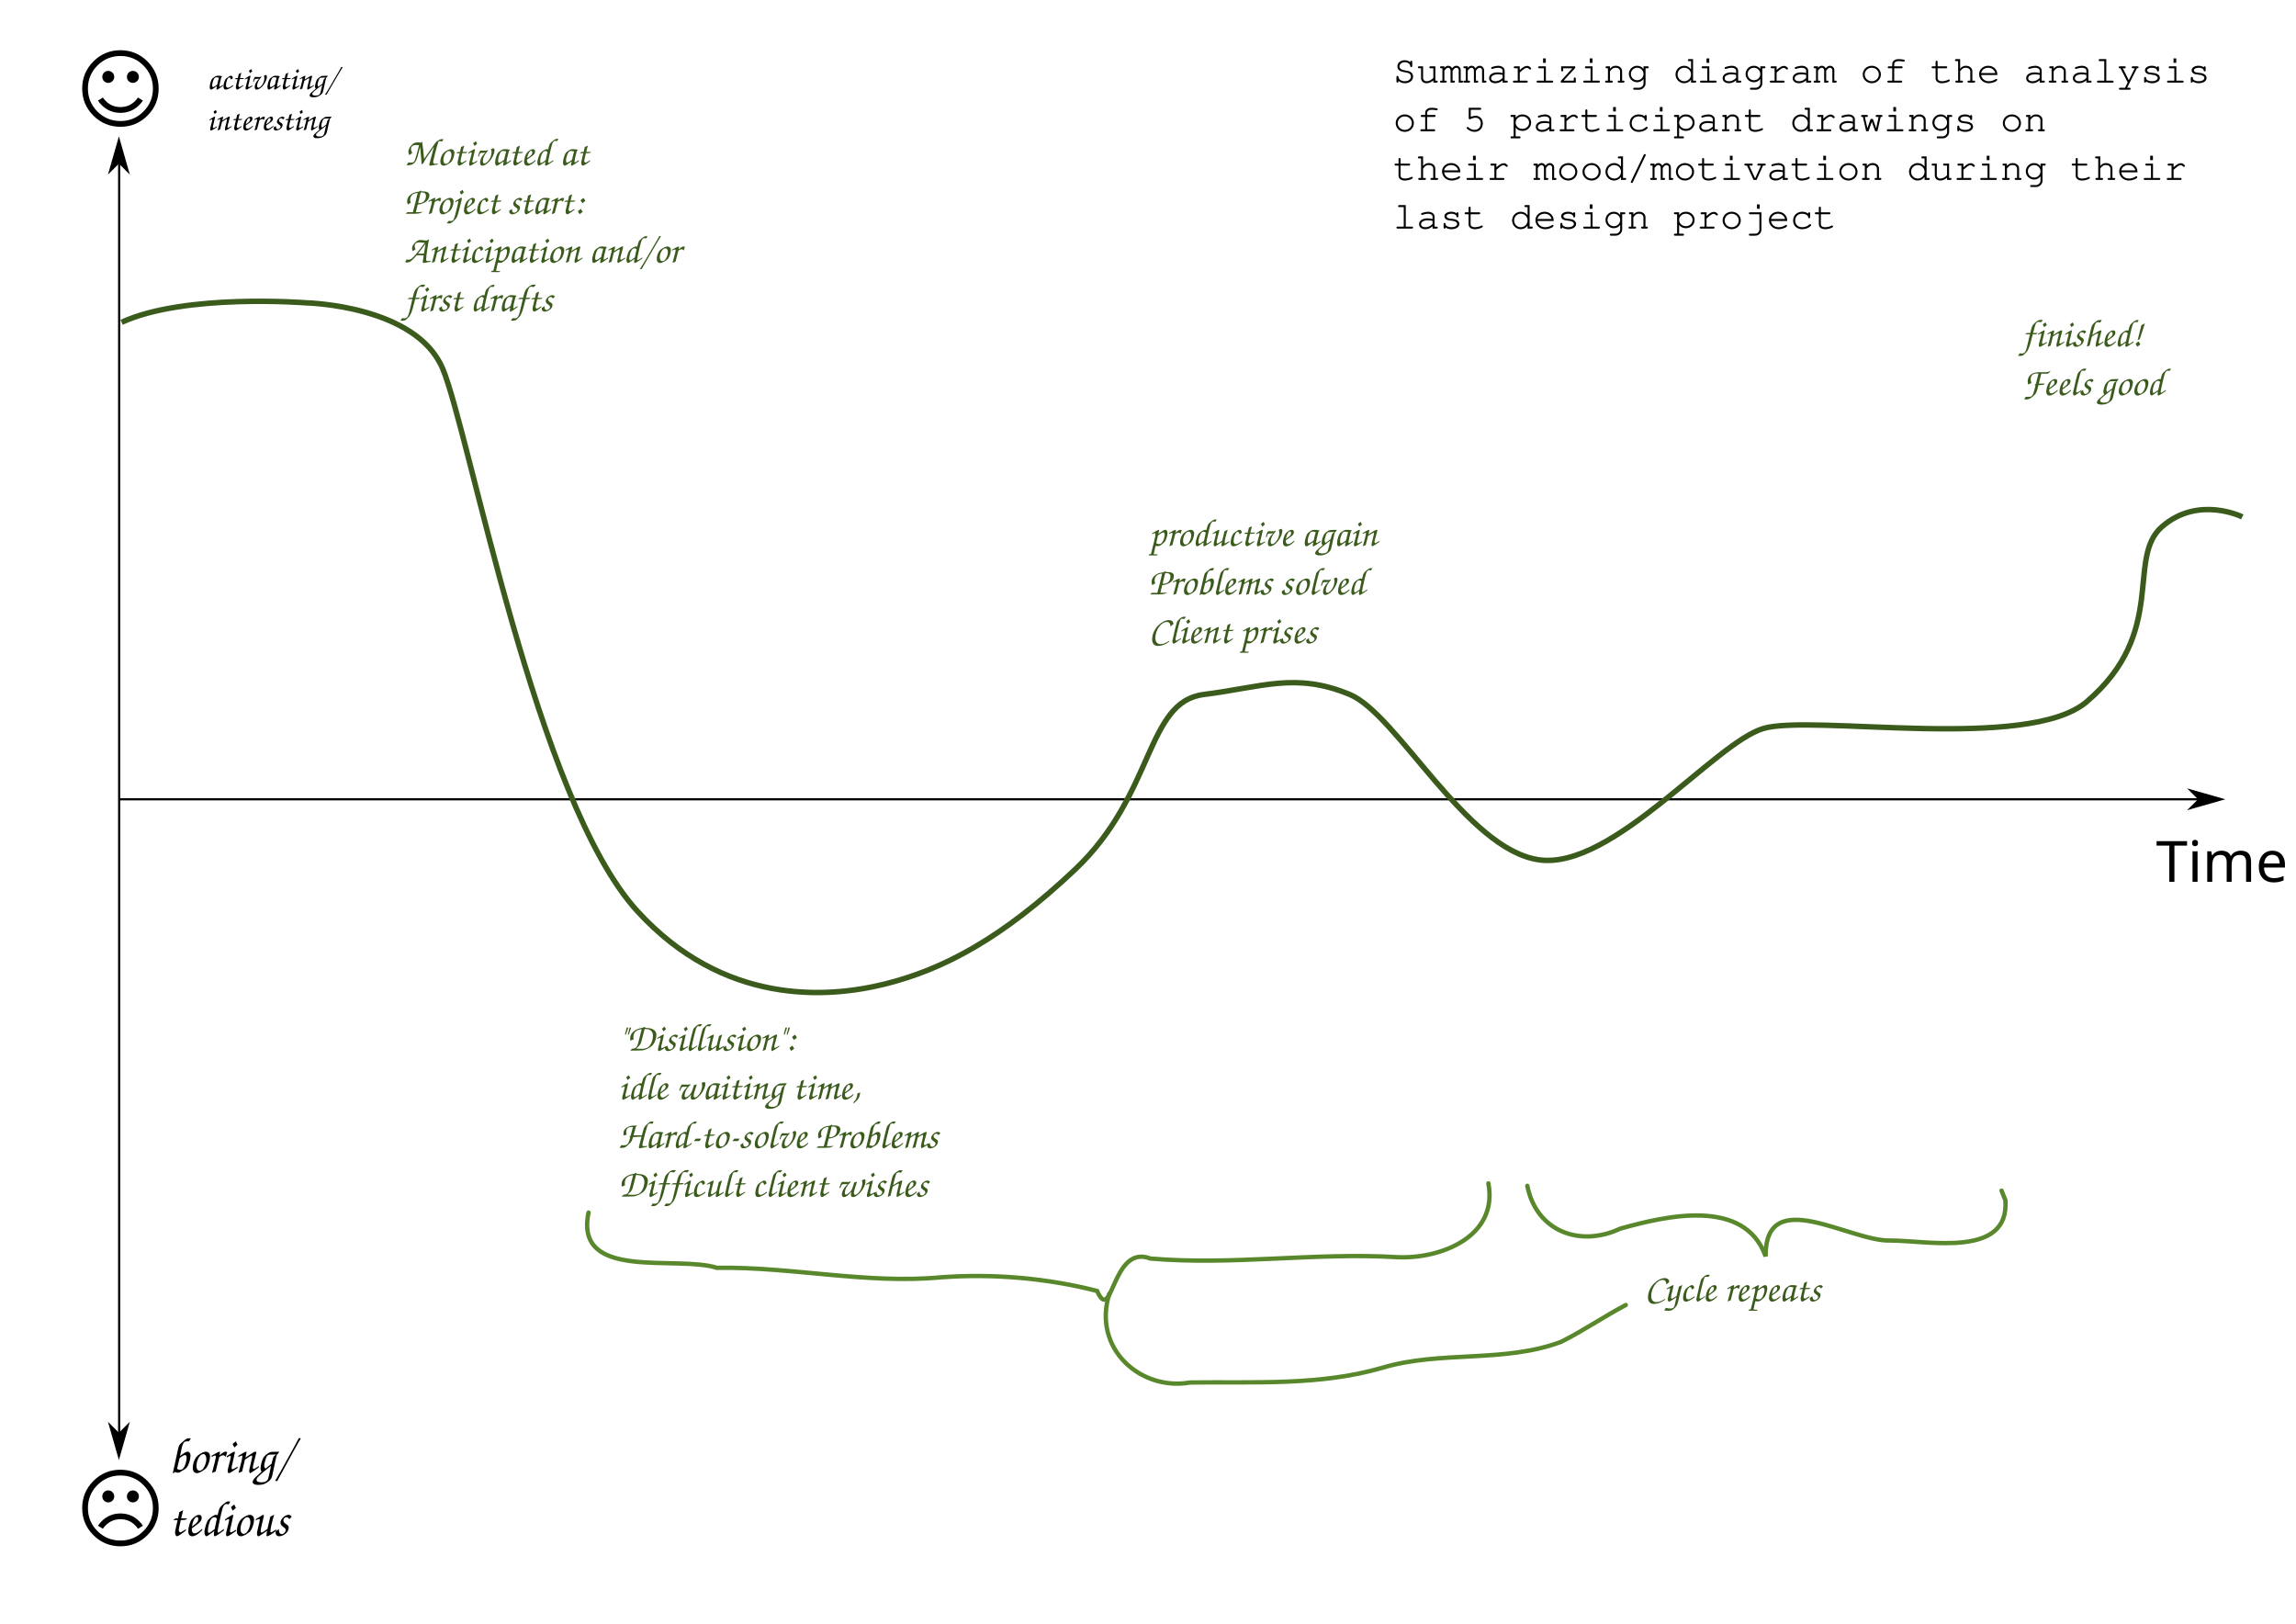
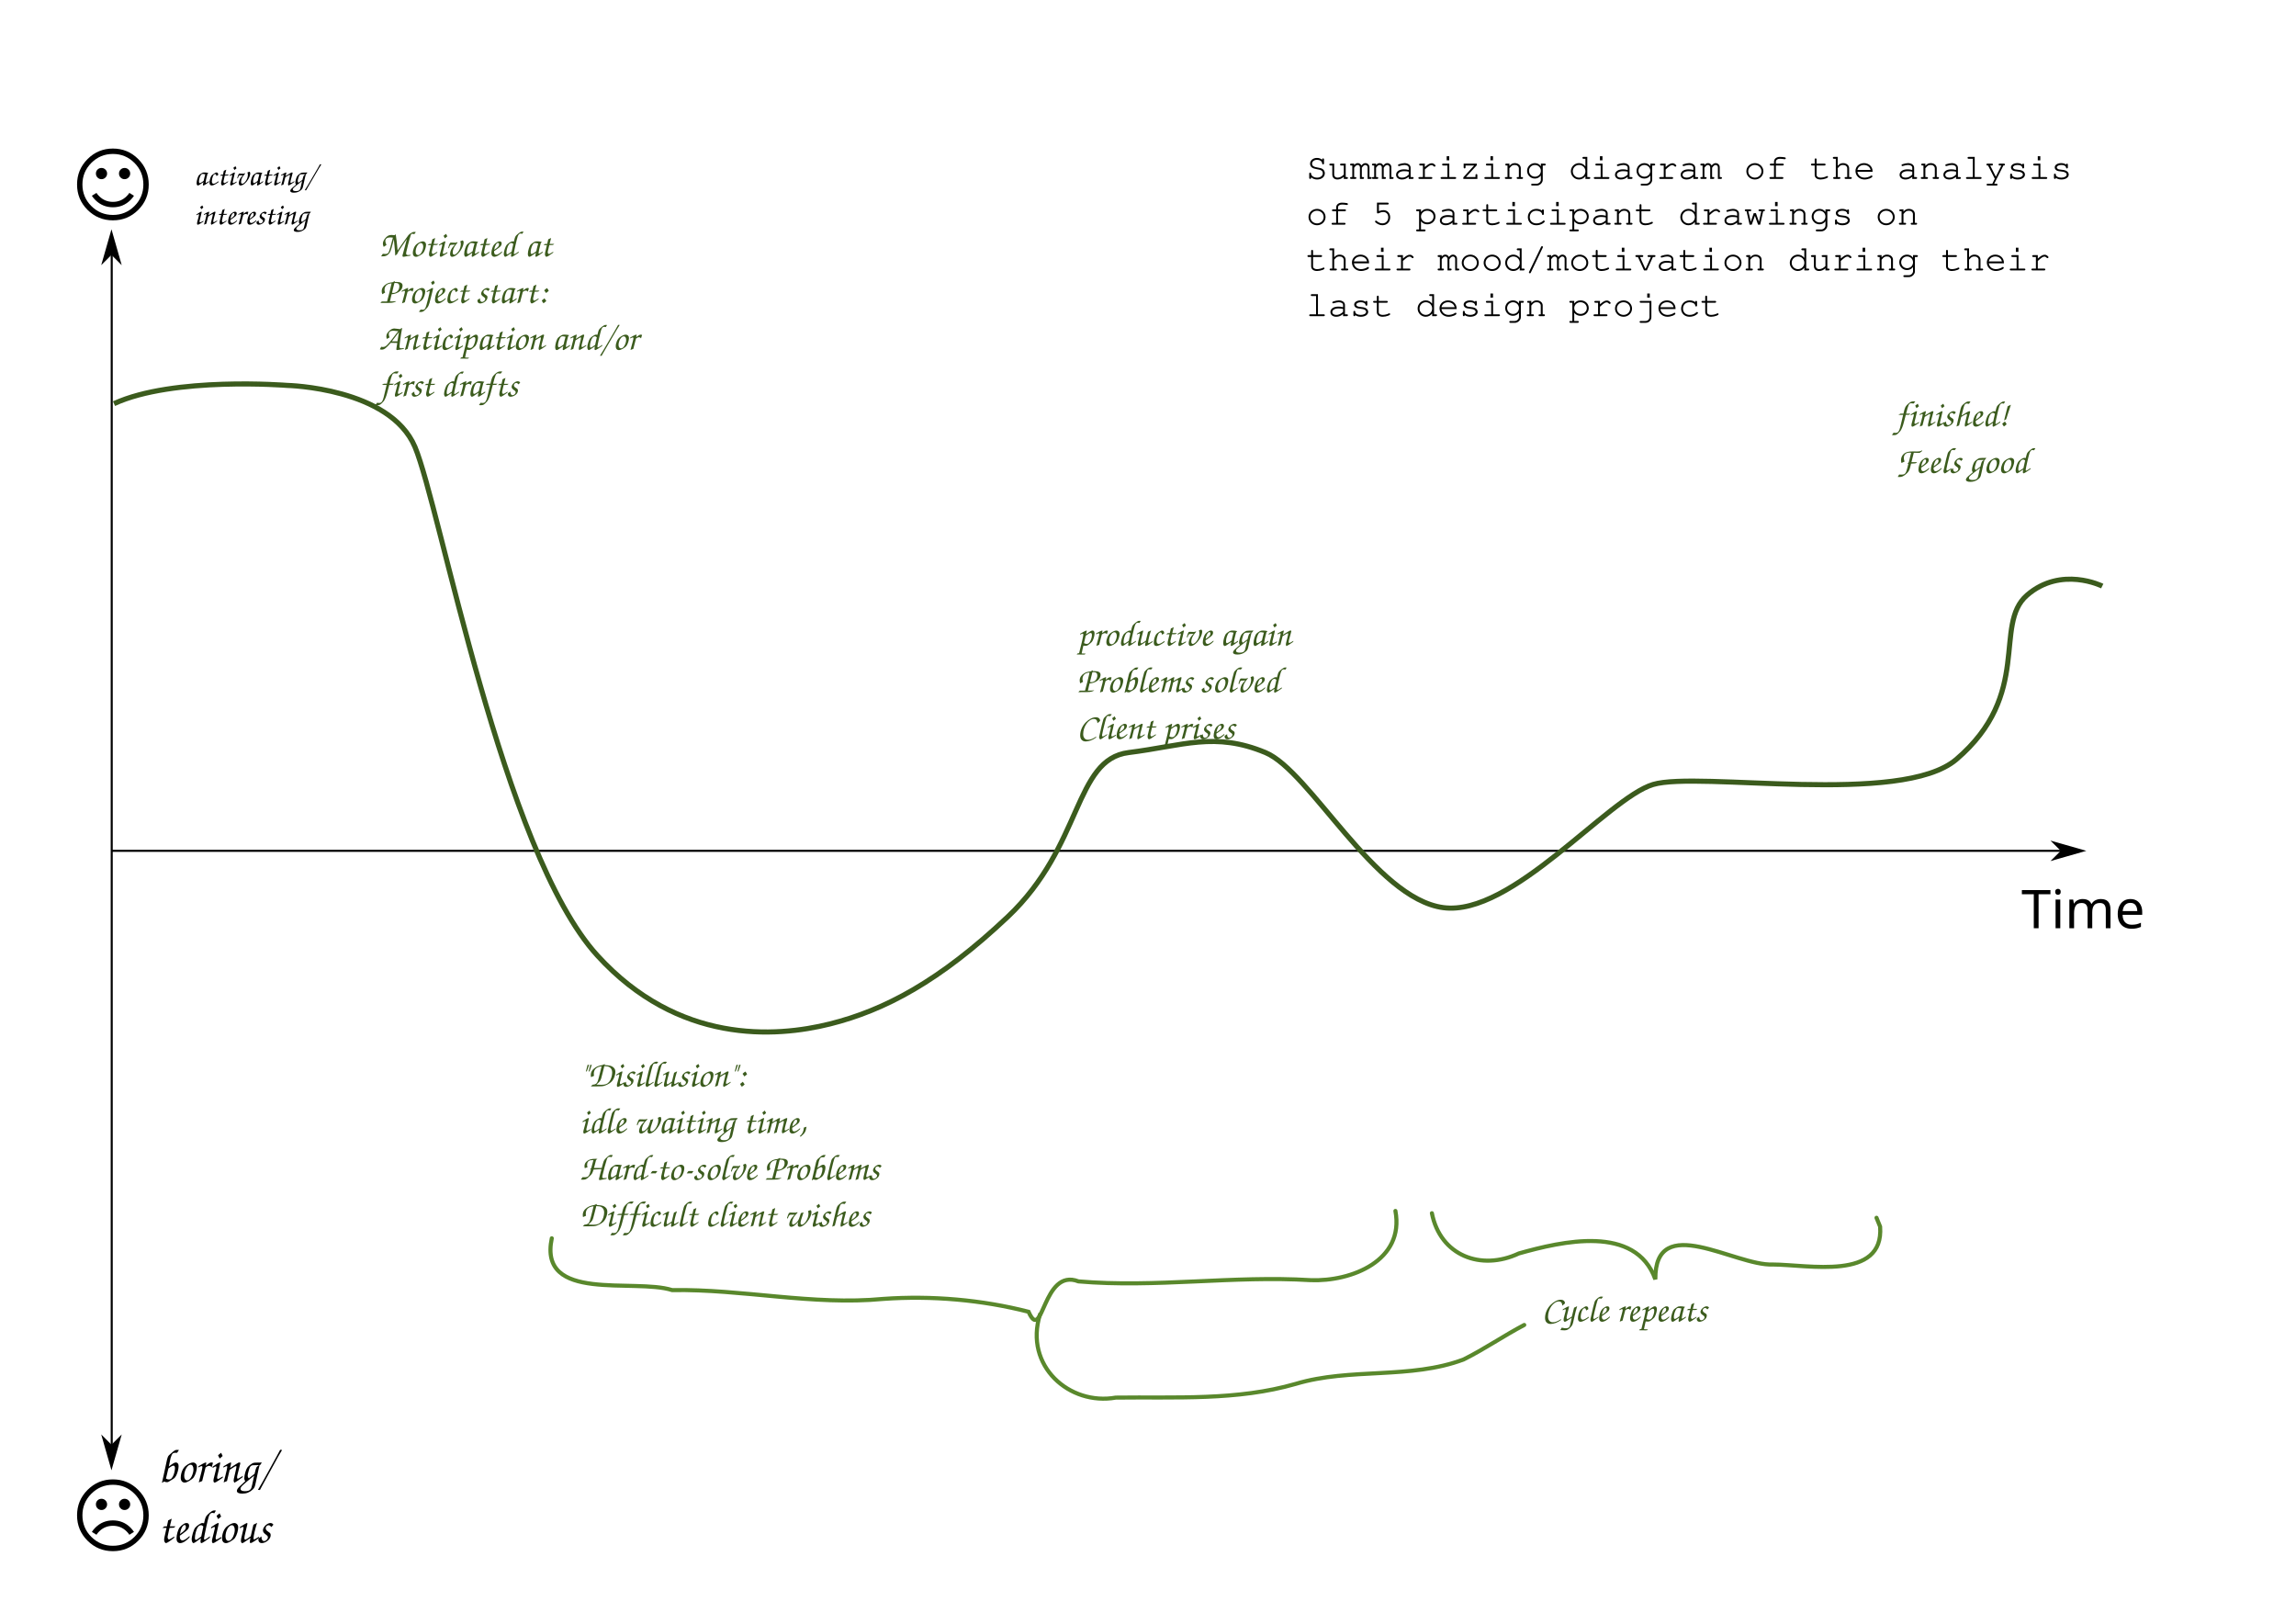
- <svg xmlns="http://www.w3.org/2000/svg" version="1.1" x="0px" y="0px" viewBox="0 0 1052.4 744.1" enable-background="new 0 0 1052.4 744.1" xml:space="preserve" id="svg2" width="100%" height="100%">
+ <svg xmlns="http://www.w3.org/2000/svg" version="1.1" x="0px" y="0px" viewBox="0 0 1122.52 793.701" enable-background="new 0 0 1052.4 744.1" xml:space="preserve" id="svg2" width="297mm" height="210mm">
  <defs id="defs131" />
-   <g id="layer3" style="display:inline">
+   <g id="layer3" style="display:inline" transform="translate(0,49.60079)">
    <g id="g4">
      <path d="" id="path6" style="fill:none" />
-       <path id="path3759" d="m 54.5,74.3 4,4 -4,-14 -4,14 4,-4 z" style="stroke:#000000" />
-       <path id="path3762" d="m 54.5,657.3 -4,-4 4,14 4,-14 -4,4 z" style="stroke:#000000" />
+       <path id="path3759" d="m 54.5,74.3 4,4 -4,-14 -4,14 z" style="stroke:#000000" />
+       <path id="path3762" d="m 54.5,657.3 -4,-4 4,14 4,-14 z" style="stroke:#000000" />
      <path id="path2985" d="M 54.5,667.3" style="stroke:#000000" />
      <text transform="translate(34.3452,55.1705)" font-size="40" id="text11" style="font-size:40px;font-family:MyriadPro-Regular">☺</text>
      <text transform="translate(34.3452,705.7086)" font-size="40" id="text13" style="font-size:40px;font-family:MyriadPro-Regular">☹</text>
      <path d="" id="path15" style="fill:none" />
-       <path id="path3762_1_" d="m 1008.2,366.3 -4,4 14,-4 -14,-4 4,4 z" style="stroke:#000000" />
+       <path id="path3762_1_" d="m 1008.2,366.3 -4,4 14,-4 -14,-4 z" style="stroke:#000000" />
      <path id="path4399" d="M 1018.2,366.3" style="stroke:#000000" />
      <text font-size="26.125" id="text19" style="font-size:26.125px;font-family:Calibri" x="988.234" y="404.131">Time</text>
      <line stroke-miterlimit="10" x1="1008.2" y1="366.3" x2="54.5" y2="366.3" id="line21" style="fill:none;stroke:#000000;stroke-miterlimit:10" />
    </g>
-     <text xml:space="preserve" style="color:#000000;font-style:normal;font-variant:normal;font-weight:normal;font-stretch:normal;font-size:15.001px;line-height:125%;font-family:'Droid Sans';-inkscape-font-specification:'Droid Sans';text-indent:0;text-align:start;text-decoration:none;text-decoration-line:none;letter-spacing:0px;word-spacing:0px;text-transform:none;direction:ltr;block-progression:tb;writing-mode:lr-tb;baseline-shift:baseline;text-anchor:start;display:inline;overflow:visible;visibility:visible;fill:#000000;fill-opacity:1;fill-rule:nonzero;stroke:none;stroke-width:1px;marker:none;enable-background:accumulate" x="94.818" y="40.879" id="text3913">
+     <text xml:space="preserve" style="color:#000000;font-style:normal;font-variant:normal;font-weight:normal;font-stretch:normal;font-size:15.001px;line-height:125%;font-family:'Droid Sans';-inkscape-font-specification:'Droid Sans';text-indent:0;text-align:start;text-decoration:none;text-decoration-line:none;letter-spacing:0px;word-spacing:0px;text-transform:none;writing-mode:lr-tb;direction:ltr;baseline-shift:baseline;text-anchor:start;display:inline;overflow:visible;visibility:visible;fill:#000000;fill-opacity:1;fill-rule:nonzero;stroke:none;stroke-width:1px;marker:none;enable-background:accumulate" x="94.818" y="40.879" id="text3913">
      <tspan id="tspan3915" x="94.818" y="40.879" style="font-style:normal;font-variant:normal;font-weight:normal;font-stretch:normal;font-family:'Comic Sans MS';-inkscape-font-specification:'Comic Sans MS'">activating/</tspan>
-       <tspan x="94.818" y="59.631" id="tspan3917" style="font-style:normal;font-variant:normal;font-weight:normal;font-stretch:normal;font-family:'Comic Sans MS';-inkscape-font-specification:'Comic Sans MS'">interesting</tspan>
+       <tspan x="94.818" y="60.053" id="tspan3917" style="font-style:normal;font-variant:normal;font-weight:normal;font-stretch:normal;font-family:'Comic Sans MS';-inkscape-font-specification:'Comic Sans MS'">interesting</tspan>
    </text>
-     <text id="text3919" y="655.152" x="79.626" style="color:#000000;font-style:normal;font-variant:normal;font-weight:normal;font-stretch:normal;font-size:22.479px;line-height:125%;font-family:'Droid Sans';-inkscape-font-specification:'Droid Sans';text-indent:0;text-align:start;text-decoration:none;text-decoration-line:none;letter-spacing:0px;word-spacing:0px;text-transform:none;direction:ltr;block-progression:tb;writing-mode:lr-tb;baseline-shift:baseline;text-anchor:start;display:inline;overflow:visible;visibility:visible;fill:#000000;fill-opacity:1;fill-rule:nonzero;stroke:none;stroke-width:1px;marker:none;enable-background:accumulate" xml:space="preserve" transform="scale(0.9708793,1.029994)">
+     <text id="text3919" y="655.152" x="79.626" style="color:#000000;font-style:normal;font-variant:normal;font-weight:normal;font-stretch:normal;font-size:22.479px;line-height:125%;font-family:'Droid Sans';-inkscape-font-specification:'Droid Sans';text-indent:0;text-align:start;text-decoration:none;text-decoration-line:none;letter-spacing:0px;word-spacing:0px;text-transform:none;writing-mode:lr-tb;direction:ltr;baseline-shift:baseline;text-anchor:start;display:inline;overflow:visible;visibility:visible;fill:#000000;fill-opacity:1;fill-rule:nonzero;stroke:none;stroke-width:1px;marker:none;enable-background:accumulate" xml:space="preserve" transform="scale(0.9708793,1.029994)">
      <tspan style="font-style:normal;font-variant:normal;font-weight:normal;font-stretch:normal;font-family:'Comic Sans MS';-inkscape-font-specification:'Comic Sans MS'" id="tspan3923" y="655.152" x="79.626">boring/</tspan>
-       <tspan style="font-style:normal;font-variant:normal;font-weight:normal;font-stretch:normal;font-family:'Comic Sans MS';-inkscape-font-specification:'Comic Sans MS'" y="683.25" x="79.626" id="tspan3927">tedious</tspan>
+       <tspan style="font-style:normal;font-variant:normal;font-weight:normal;font-stretch:normal;font-family:'Comic Sans MS';-inkscape-font-specification:'Comic Sans MS'" y="683.883" x="79.626" id="tspan3927">tedious</tspan>
    </text>
-     <path style="fill:none;stroke:#000000;stroke-width:1px;stroke-linecap:butt;stroke-linejoin:miter;stroke-opacity:1" d="m 54.622,73.861 0,585.306" id="path4001" transform="translate(-2.9471754e-5,0)" />
+     <path style="fill:none;stroke:#000000;stroke-width:1px;stroke-linecap:butt;stroke-linejoin:miter;stroke-opacity:1" d="M 54.622,73.861 V 659.167" id="path4001" transform="translate(-2.9471754e-5)" />
  </g>
-   <g id="Layer_2" />
-   <g id="layer1" style="display:inline">
-     <text id="text3953" y="75.696" x="185.295" style="color:#000000;font-style:normal;font-variant:normal;font-weight:normal;font-stretch:normal;font-size:17.838px;line-height:125%;font-family:'Droid Sans';-inkscape-font-specification:'Droid Sans';text-indent:0;text-align:start;text-decoration:none;text-decoration-line:none;letter-spacing:0px;word-spacing:0px;text-transform:none;direction:ltr;block-progression:tb;writing-mode:lr-tb;baseline-shift:baseline;text-anchor:start;display:inline;overflow:visible;visibility:visible;fill:#3b5b1d;fill-opacity:1;fill-rule:nonzero;stroke:none;stroke-width:1px;marker:none;enable-background:accumulate" xml:space="preserve">
+   <g id="Layer_2" transform="translate(0,49.60079)" />
+   <g id="layer1" style="display:inline" transform="translate(0,49.60079)">
+     <text id="text3953" y="75.696" x="185.295" style="color:#000000;font-style:normal;font-variant:normal;font-weight:normal;font-stretch:normal;font-size:17.838px;line-height:125%;font-family:'Droid Sans';-inkscape-font-specification:'Droid Sans';text-indent:0;text-align:start;text-decoration:none;text-decoration-line:none;letter-spacing:0px;word-spacing:0px;text-transform:none;writing-mode:lr-tb;direction:ltr;baseline-shift:baseline;text-anchor:start;display:inline;overflow:visible;visibility:visible;fill:#3b5b1d;fill-opacity:1;fill-rule:nonzero;stroke:none;stroke-width:1px;marker:none;enable-background:accumulate" xml:space="preserve">
      <tspan style="font-style:normal;font-variant:normal;font-weight:normal;font-stretch:normal;font-family:'Comic Sans MS';-inkscape-font-specification:'Comic Sans MS';fill:#3b5b1d" y="75.696" x="185.295" id="tspan3961">Motivated at</tspan>
-       <tspan style="font-style:normal;font-variant:normal;font-weight:normal;font-stretch:normal;font-family:'Comic Sans MS';-inkscape-font-specification:'Comic Sans MS';fill:#3b5b1d" y="97.994" x="185.295" id="tspan4212">Project start:</tspan>
-       <tspan style="font-style:normal;font-variant:normal;font-weight:normal;font-stretch:normal;font-family:'Comic Sans MS';-inkscape-font-specification:'Comic Sans MS';fill:#3b5b1d" y="120.292" x="185.295" id="tspan4214">Anticipation and/or</tspan>
-       <tspan style="font-style:normal;font-variant:normal;font-weight:normal;font-stretch:normal;font-family:'Comic Sans MS';-inkscape-font-specification:'Comic Sans MS';fill:#3b5b1d" y="142.59" x="185.295" id="tspan4216">first drafts</tspan>
+       <tspan style="font-style:normal;font-variant:normal;font-weight:normal;font-stretch:normal;font-family:'Comic Sans MS';-inkscape-font-specification:'Comic Sans MS';fill:#3b5b1d" y="98.497" x="185.295" id="tspan4212">Project start:</tspan>
+       <tspan style="font-style:normal;font-variant:normal;font-weight:normal;font-stretch:normal;font-family:'Comic Sans MS';-inkscape-font-specification:'Comic Sans MS';fill:#3b5b1d" y="121.297" x="185.295" id="tspan4214">Anticipation and/or</tspan>
+       <tspan style="font-style:normal;font-variant:normal;font-weight:normal;font-stretch:normal;font-family:'Comic Sans MS';-inkscape-font-specification:'Comic Sans MS';fill:#3b5b1d" y="144.097" x="185.295" id="tspan4216">first drafts</tspan>
    </text>
-     <path style="fill:none;fill-rule:evenodd;stroke:#3b5b1d;stroke-width:2.5;stroke-linecap:butt;stroke-linejoin:miter;stroke-opacity:1;stroke-miterlimit:4;stroke-dasharray:none" d="m 55.737,147.713 c 28.983,-13.377 84.72,-8.918 84.72,-8.918 0,0 50.163,1.115 62.426,30.098 12.262,28.983 42.827,197.794 89.179,248.587 39.548,43.337 86.95,40.131 113.704,33.442 26.754,-6.688 53.633,-20.927 86.95,-52.393 36.685,-34.647 32.328,-76.917 59.081,-80.261 26.754,-3.344 42.03,-10.315 66.885,0 21.817,9.055 53.508,71.343 86.95,75.802 33.442,4.459 80.261,-53.508 102.556,-60.196 22.295,-6.688 121.287,10.744 148.261,-12.262 37.492,-31.977 17.836,-65.77 34.557,-80.261 16.721,-14.492 36.786,-4.459 36.786,-4.459" id="path4208" />
-     <text id="text4245" y="481.462" x="283.392" style="color:#000000;font-style:normal;font-variant:normal;font-weight:normal;font-stretch:normal;font-size:17.838px;line-height:125%;font-family:'Droid Sans';-inkscape-font-specification:'Droid Sans';text-indent:0;text-align:start;text-decoration:none;text-decoration-line:none;letter-spacing:0px;word-spacing:0px;text-transform:none;direction:ltr;block-progression:tb;writing-mode:lr-tb;baseline-shift:baseline;text-anchor:start;display:inline;overflow:visible;visibility:visible;fill:#3b5b1d;fill-opacity:1;fill-rule:nonzero;stroke:none;stroke-width:1px;marker:none;enable-background:accumulate" xml:space="preserve">
+     <path style="fill:none;fill-rule:evenodd;stroke:#3b5b1d;stroke-width:2.5;stroke-linecap:butt;stroke-linejoin:miter;stroke-miterlimit:4;stroke-dasharray:none;stroke-opacity:1" d="m 55.737,147.713 c 28.983,-13.377 84.72,-8.918 84.72,-8.918 0,0 50.163,1.115 62.426,30.098 12.262,28.983 42.827,197.794 89.179,248.587 39.548,43.337 86.95,40.131 113.704,33.442 26.754,-6.688 53.633,-20.927 86.95,-52.393 36.685,-34.647 32.328,-76.917 59.081,-80.261 26.754,-3.344 42.03,-10.315 66.885,0 21.817,9.055 53.508,71.343 86.95,75.802 33.442,4.459 80.261,-53.508 102.556,-60.196 22.295,-6.688 121.287,10.744 148.261,-12.262 37.492,-31.977 17.836,-65.77 34.557,-80.261 16.721,-14.492 36.786,-4.459 36.786,-4.459" id="path4208" />
+     <text id="text4245" y="481.462" x="283.392" style="color:#000000;font-style:normal;font-variant:normal;font-weight:normal;font-stretch:normal;font-size:17.838px;line-height:125%;font-family:'Droid Sans';-inkscape-font-specification:'Droid Sans';text-indent:0;text-align:start;text-decoration:none;text-decoration-line:none;letter-spacing:0px;word-spacing:0px;text-transform:none;writing-mode:lr-tb;direction:ltr;baseline-shift:baseline;text-anchor:start;display:inline;overflow:visible;visibility:visible;fill:#3b5b1d;fill-opacity:1;fill-rule:nonzero;stroke:none;stroke-width:1px;marker:none;enable-background:accumulate" xml:space="preserve">
      <tspan style="font-style:normal;font-variant:normal;font-weight:normal;font-stretch:normal;font-family:'Comic Sans MS';-inkscape-font-specification:'Comic Sans MS';fill:#3b5b1d" y="481.462" x="283.392" id="tspan4247">"Disillusion":</tspan>
-       <tspan id="tspan4249" style="font-style:normal;font-variant:normal;font-weight:normal;font-stretch:normal;font-family:'Comic Sans MS';-inkscape-font-specification:'Comic Sans MS';fill:#3b5b1d" y="503.76" x="283.392">idle waiting time,</tspan>
-       <tspan id="tspan4251" style="font-style:normal;font-variant:normal;font-weight:normal;font-stretch:normal;font-family:'Comic Sans MS';-inkscape-font-specification:'Comic Sans MS';fill:#3b5b1d" y="526.058" x="283.392">Hard-to-solve Problems</tspan>
-       <tspan id="tspan4253" style="font-style:normal;font-variant:normal;font-weight:normal;font-stretch:normal;font-family:'Comic Sans MS';-inkscape-font-specification:'Comic Sans MS';fill:#3b5b1d" y="548.356" x="283.392">Difficult client wishes</tspan>
-       <tspan id="tspan4255" style="font-style:normal;font-variant:normal;font-weight:normal;font-stretch:normal;font-family:'Comic Sans MS';-inkscape-font-specification:'Comic Sans MS';fill:#3b5b1d" y="570.654" x="283.392" />
+       <tspan id="tspan4249" style="font-style:normal;font-variant:normal;font-weight:normal;font-stretch:normal;font-family:'Comic Sans MS';-inkscape-font-specification:'Comic Sans MS';fill:#3b5b1d" y="504.263" x="283.392">idle waiting time,</tspan>
+       <tspan id="tspan4251" style="font-style:normal;font-variant:normal;font-weight:normal;font-stretch:normal;font-family:'Comic Sans MS';-inkscape-font-specification:'Comic Sans MS';fill:#3b5b1d" y="527.063" x="283.392">Hard-to-solve Problems</tspan>
+       <tspan id="tspan4253" style="font-style:normal;font-variant:normal;font-weight:normal;font-stretch:normal;font-family:'Comic Sans MS';-inkscape-font-specification:'Comic Sans MS';fill:#3b5b1d" y="549.863" x="283.392">Difficult client wishes</tspan>
+       <tspan id="tspan4255" style="font-style:normal;font-variant:normal;font-weight:normal;font-stretch:normal;font-family:'Comic Sans MS';-inkscape-font-specification:'Comic Sans MS';fill:#3b5b1d" y="572.663" x="283.392" />
    </text>
-     <text xml:space="preserve" style="color:#000000;font-style:normal;font-variant:normal;font-weight:normal;font-stretch:normal;font-size:17.838px;line-height:125%;font-family:'Droid Sans';-inkscape-font-specification:'Droid Sans';text-indent:0;text-align:start;text-decoration:none;text-decoration-line:none;letter-spacing:0px;word-spacing:0px;text-transform:none;direction:ltr;block-progression:tb;writing-mode:lr-tb;baseline-shift:baseline;text-anchor:start;display:inline;overflow:visible;visibility:visible;fill:#3b5b1d;fill-opacity:1;fill-rule:nonzero;stroke:none;stroke-width:1px;marker:none;enable-background:accumulate" x="526.541" y="227.842" id="text4257">
-       <tspan id="tspan4259" x="526.541" y="227.842" style="font-style:normal;font-variant:normal;font-weight:normal;font-stretch:normal;font-family:'Comic Sans MS';-inkscape-font-specification:'Comic Sans MS';fill:#3b5b1d" />
-       <tspan x="526.541" y="250.14" style="font-style:normal;font-variant:normal;font-weight:normal;font-stretch:normal;font-family:'Comic Sans MS';-inkscape-font-specification:'Comic Sans MS';fill:#3b5b1d" id="tspan4261">productive again</tspan>
-       <tspan x="526.541" y="272.438" style="font-style:normal;font-variant:normal;font-weight:normal;font-stretch:normal;font-family:'Comic Sans MS';-inkscape-font-specification:'Comic Sans MS';fill:#3b5b1d" id="tspan4263">Problems solved</tspan>
-       <tspan x="526.541" y="294.736" style="font-style:normal;font-variant:normal;font-weight:normal;font-stretch:normal;font-family:'Comic Sans MS';-inkscape-font-specification:'Comic Sans MS';fill:#3b5b1d" id="tspan4265">Client prises</tspan>
-       <tspan x="526.541" y="317.034" style="font-style:normal;font-variant:normal;font-weight:normal;font-stretch:normal;font-family:'Comic Sans MS';-inkscape-font-specification:'Comic Sans MS';fill:#3b5b1d" id="tspan4267" />
+     <text xml:space="preserve" style="color:#000000;font-style:normal;font-variant:normal;font-weight:normal;font-stretch:normal;font-size:17.838px;line-height:125%;font-family:'Droid Sans';-inkscape-font-specification:'Droid Sans';text-indent:0;text-align:start;text-decoration:none;text-decoration-line:none;letter-spacing:0px;word-spacing:0px;text-transform:none;writing-mode:lr-tb;direction:ltr;baseline-shift:baseline;text-anchor:start;display:inline;overflow:visible;visibility:visible;fill:#3b5b1d;fill-opacity:1;fill-rule:nonzero;stroke:none;stroke-width:1px;marker:none;enable-background:accumulate" x="526.541" y="227.842" id="text4257">
+       <tspan id="tspan4259" x="526.541" y="243.648" style="font-style:normal;font-variant:normal;font-weight:normal;font-stretch:normal;font-family:'Comic Sans MS';-inkscape-font-specification:'Comic Sans MS';fill:#3b5b1d" />
+       <tspan x="526.541" y="265.946" style="font-style:normal;font-variant:normal;font-weight:normal;font-stretch:normal;font-family:'Comic Sans MS';-inkscape-font-specification:'Comic Sans MS';fill:#3b5b1d" id="tspan4261">productive again</tspan>
+       <tspan x="526.541" y="288.746" style="font-style:normal;font-variant:normal;font-weight:normal;font-stretch:normal;font-family:'Comic Sans MS';-inkscape-font-specification:'Comic Sans MS';fill:#3b5b1d" id="tspan4263">Problems solved</tspan>
+       <tspan x="526.541" y="311.546" style="font-style:normal;font-variant:normal;font-weight:normal;font-stretch:normal;font-family:'Comic Sans MS';-inkscape-font-specification:'Comic Sans MS';fill:#3b5b1d" id="tspan4265">Client prises</tspan>
+       <tspan x="526.541" y="334.346" style="font-style:normal;font-variant:normal;font-weight:normal;font-stretch:normal;font-family:'Comic Sans MS';-inkscape-font-specification:'Comic Sans MS';fill:#3b5b1d" id="tspan4267" />
    </text>
-     <path style="fill:none;fill-rule:evenodd;stroke:#59882c;stroke-width:2;stroke-linecap:round;stroke-linejoin:miter;stroke-opacity:1;stroke-miterlimit:4;stroke-dasharray:none" d="m 269.768,555.709 c -6.677,31.656 40.256,19.402 58.838,25.316 34.538,-0.558 68.613,7.601 103.212,4.308 23.812,-1.69 48.17,0.442 71.045,6.287 7.12,16.033 6.764,-21.734 24.407,-14.85 37.761,3.234 75.626,-2.921 113.466,-0.604 19.888,0.792 46.03,-9.494 41.487,-33.834" id="path4269" />
-     <path style="fill:none;fill-rule:evenodd;stroke:#59882c;stroke-width:2;stroke-linecap:round;stroke-linejoin:miter;stroke-opacity:1;stroke-miterlimit:4;stroke-dasharray:none" d="m 700.058,543.446 c 4.091,20.717 23.954,28.356 42.523,19.659 20.96,-5.916 57.057,-14.342 66.722,12.669 -0.274,-33.344 38.983,-6.48 57.346,-7.26 17.255,0.044 54.475,8.14 52.552,-18.48 l -1.767,-4.359" id="path4271" />
-     <path style="fill:none;fill-rule:evenodd;stroke:#59882c;stroke-width:2;stroke-linecap:round;stroke-linejoin:miter;stroke-opacity:1;stroke-miterlimit:4;stroke-dasharray:none" d="m 508.462,592.913 c -7.897,25.26 14.517,44.686 37.039,40.666 29.472,-0.398 59.263,1.589 87.985,-6.713 26.771,-8.042 55.984,-2.084 82.101,-11.946 10.179,-5.068 19.561,-11.561 29.617,-16.852" id="path4273" />
-     <text xml:space="preserve" style="color:#000000;font-style:normal;font-variant:normal;font-weight:normal;font-stretch:normal;font-size:17.838px;line-height:125%;font-family:'Droid Sans';-inkscape-font-specification:'Droid Sans';text-indent:0;text-align:start;text-decoration:none;text-decoration-line:none;letter-spacing:0px;word-spacing:0px;text-transform:none;direction:ltr;block-progression:tb;writing-mode:lr-tb;baseline-shift:baseline;text-anchor:start;display:inline;overflow:visible;visibility:visible;fill:#3b5b1d;fill-opacity:1;fill-rule:nonzero;stroke:none;stroke-width:1px;marker:none;enable-background:accumulate" x="753.814" y="596.281" id="text4278">
+     <path style="fill:none;fill-rule:evenodd;stroke:#59882c;stroke-width:2;stroke-linecap:round;stroke-linejoin:miter;stroke-miterlimit:4;stroke-dasharray:none;stroke-opacity:1" d="m 269.768,555.709 c -6.677,31.656 40.256,19.402 58.838,25.316 34.538,-0.558 68.613,7.601 103.212,4.308 23.812,-1.69 48.17,0.442 71.045,6.287 7.12,16.033 6.764,-21.734 24.407,-14.85 37.761,3.234 75.626,-2.921 113.466,-0.604 19.888,0.792 46.03,-9.494 41.487,-33.834" id="path4269" />
+     <path style="fill:none;fill-rule:evenodd;stroke:#59882c;stroke-width:2;stroke-linecap:round;stroke-linejoin:miter;stroke-miterlimit:4;stroke-dasharray:none;stroke-opacity:1" d="m 700.058,543.446 c 4.091,20.717 23.954,28.356 42.523,19.659 20.96,-5.916 57.057,-14.342 66.722,12.669 -0.274,-33.344 38.983,-6.48 57.346,-7.26 17.255,0.044 54.475,8.14 52.552,-18.48 l -1.767,-4.359" id="path4271" />
+     <path style="fill:none;fill-rule:evenodd;stroke:#59882c;stroke-width:2;stroke-linecap:round;stroke-linejoin:miter;stroke-miterlimit:4;stroke-dasharray:none;stroke-opacity:1" d="m 508.462,592.913 c -7.897,25.26 14.517,44.686 37.039,40.666 29.472,-0.398 59.263,1.589 87.985,-6.713 26.771,-8.042 55.984,-2.084 82.101,-11.946 10.179,-5.068 19.561,-11.561 29.617,-16.852" id="path4273" />
+     <text xml:space="preserve" style="color:#000000;font-style:normal;font-variant:normal;font-weight:normal;font-stretch:normal;font-size:17.838px;line-height:125%;font-family:'Droid Sans';-inkscape-font-specification:'Droid Sans';text-indent:0;text-align:start;text-decoration:none;text-decoration-line:none;letter-spacing:0px;word-spacing:0px;text-transform:none;writing-mode:lr-tb;direction:ltr;baseline-shift:baseline;text-anchor:start;display:inline;overflow:visible;visibility:visible;fill:#3b5b1d;fill-opacity:1;fill-rule:nonzero;stroke:none;stroke-width:1px;marker:none;enable-background:accumulate" x="753.814" y="596.281" id="text4278">
      <tspan x="753.814" y="596.281" style="font-style:normal;font-variant:normal;font-weight:normal;font-stretch:normal;font-family:'Comic Sans MS';-inkscape-font-specification:'Comic Sans MS';fill:#3b5b1d" id="tspan4288">Cycle repeats</tspan>
    </text>
-     <text id="text4304" y="158.728" x="926.734" style="color:#000000;font-style:normal;font-variant:normal;font-weight:normal;font-stretch:normal;font-size:17.838px;line-height:125%;font-family:'Droid Sans';-inkscape-font-specification:'Droid Sans';text-indent:0;text-align:start;text-decoration:none;text-decoration-line:none;letter-spacing:0px;word-spacing:0px;text-transform:none;direction:ltr;block-progression:tb;writing-mode:lr-tb;baseline-shift:baseline;text-anchor:start;display:inline;overflow:visible;visibility:visible;fill:#3b5b1d;fill-opacity:1;fill-rule:nonzero;stroke:none;stroke-width:1px;marker:none;enable-background:accumulate" xml:space="preserve">
+     <text id="text4304" y="158.728" x="926.734" style="color:#000000;font-style:normal;font-variant:normal;font-weight:normal;font-stretch:normal;font-size:17.838px;line-height:125%;font-family:'Droid Sans';-inkscape-font-specification:'Droid Sans';text-indent:0;text-align:start;text-decoration:none;text-decoration-line:none;letter-spacing:0px;word-spacing:0px;text-transform:none;writing-mode:lr-tb;direction:ltr;baseline-shift:baseline;text-anchor:start;display:inline;overflow:visible;visibility:visible;fill:#3b5b1d;fill-opacity:1;fill-rule:nonzero;stroke:none;stroke-width:1px;marker:none;enable-background:accumulate" xml:space="preserve">
      <tspan style="font-style:normal;font-variant:normal;font-weight:normal;font-stretch:normal;font-family:'Comic Sans MS';-inkscape-font-specification:'Comic Sans MS';fill:#3b5b1d" y="158.728" x="926.734" id="tspan4332">finished!</tspan>
-       <tspan style="font-style:normal;font-variant:normal;font-weight:normal;font-stretch:normal;font-family:'Comic Sans MS';-inkscape-font-specification:'Comic Sans MS';fill:#3b5b1d" y="181.026" x="926.734" id="tspan4336">Feels good</tspan>
+       <tspan style="font-style:normal;font-variant:normal;font-weight:normal;font-stretch:normal;font-family:'Comic Sans MS';-inkscape-font-specification:'Comic Sans MS';fill:#3b5b1d" y="181.528" x="926.734" id="tspan4336">Feels good</tspan>
    </text>
-     <text xml:space="preserve" style="color:#000000;font-style:normal;font-variant:normal;font-weight:normal;font-stretch:normal;font-size:17.838px;line-height:125%;font-family:'Droid Sans';-inkscape-font-specification:'Droid Sans';text-indent:0;text-align:start;text-decoration:none;text-decoration-line:none;letter-spacing:0px;word-spacing:0px;text-transform:none;direction:ltr;block-progression:tb;writing-mode:lr-tb;baseline-shift:baseline;text-anchor:start;display:inline;overflow:visible;visibility:visible;fill:#000000;fill-opacity:1;fill-rule:nonzero;stroke:none;stroke-width:1px;marker:none;enable-background:accumulate" x="638.534" y="37.861" id="text4338">
+     <text xml:space="preserve" style="color:#000000;font-style:normal;font-variant:normal;font-weight:normal;font-stretch:normal;font-size:17.838px;line-height:125%;font-family:'Droid Sans';-inkscape-font-specification:'Droid Sans';text-indent:0;text-align:start;text-decoration:none;text-decoration-line:none;letter-spacing:0px;word-spacing:0px;text-transform:none;writing-mode:lr-tb;direction:ltr;baseline-shift:baseline;text-anchor:start;display:inline;overflow:visible;visibility:visible;fill:#000000;fill-opacity:1;fill-rule:nonzero;stroke:none;stroke-width:1px;marker:none;enable-background:accumulate" x="638.534" y="37.861" id="text4338">
      <tspan x="638.534" y="37.861" style="font-style:normal;font-variant:normal;font-weight:normal;font-stretch:normal;font-family:Courier;-inkscape-font-specification:Courier;fill:#000000" id="tspan4359">Summarizing diagram of the analysis</tspan>
-       <tspan x="638.534" y="60.159" style="font-style:normal;font-variant:normal;font-weight:normal;font-stretch:normal;font-family:Courier;-inkscape-font-specification:Courier;fill:#000000" id="tspan4363">of 5 participant drawings on </tspan>
-       <tspan x="638.534" y="82.456" style="font-style:normal;font-variant:normal;font-weight:normal;font-stretch:normal;font-family:Courier;-inkscape-font-specification:Courier;fill:#000000" id="tspan4365">their mood/motivation during their</tspan>
-       <tspan x="638.534" y="104.754" style="font-style:normal;font-variant:normal;font-weight:normal;font-stretch:normal;font-family:Courier;-inkscape-font-specification:Courier;fill:#000000" id="tspan4367">last design project</tspan>
+       <tspan x="638.534" y="60.225" style="font-style:normal;font-variant:normal;font-weight:normal;font-stretch:normal;font-family:Courier;-inkscape-font-specification:Courier;fill:#000000" id="tspan4363">of 5 participant drawings on </tspan>
+       <tspan x="638.534" y="82.589" style="font-style:normal;font-variant:normal;font-weight:normal;font-stretch:normal;font-family:Courier;-inkscape-font-specification:Courier;fill:#000000" id="tspan4365">their mood/motivation during their</tspan>
+       <tspan x="638.534" y="104.954" style="font-style:normal;font-variant:normal;font-weight:normal;font-stretch:normal;font-family:Courier;-inkscape-font-specification:Courier;fill:#000000" id="tspan4367">last design project</tspan>
    </text>
  </g>
-   <g id="layer2" style="display:none">
-     <text xml:space="preserve" style="color:#000000;font-style:normal;font-variant:normal;font-weight:normal;font-stretch:normal;font-size:29.926px;line-height:125%;font-family:'Comic Sans MS';-inkscape-font-specification:'Comic Sans MS';text-indent:0;text-align:start;text-decoration:none;text-decoration-line:none;letter-spacing:0px;word-spacing:0px;text-transform:none;direction:ltr;block-progression:tb;writing-mode:lr-tb;baseline-shift:baseline;text-anchor:start;display:inline;overflow:visible;visibility:visible;opacity:0.691;fill:#59882c;fill-opacity:1;fill-rule:nonzero;stroke:none;stroke-width:1px;stroke-linecap:butt;stroke-linejoin:miter;stroke-opacity:1;marker:none;enable-background:accumulate" x="-10.213" y="294.513" id="text4302" transform="matrix(0.9216266,-0.3880778,0.3880778,0.9216266,0,0)">
+   <g id="layer2" style="display:none" transform="translate(0,49.60079)">
+     <text xml:space="preserve" style="color:#000000;font-style:normal;font-variant:normal;font-weight:normal;font-stretch:normal;font-size:29.926px;line-height:125%;font-family:'Comic Sans MS';-inkscape-font-specification:'Comic Sans MS';text-indent:0;text-align:start;text-decoration:none;text-decoration-line:none;letter-spacing:0px;word-spacing:0px;text-transform:none;writing-mode:lr-tb;direction:ltr;baseline-shift:baseline;text-anchor:start;display:inline;overflow:visible;visibility:visible;opacity:0.691;fill:#59882c;fill-opacity:1;fill-rule:nonzero;stroke:none;stroke-width:1px;stroke-linecap:butt;stroke-linejoin:miter;stroke-opacity:1;marker:none;enable-background:accumulate" x="-10.213" y="294.513" id="text4302" transform="rotate(-22.83495)">
      <tspan id="tspan4304" x="-10.213" y="294.513">Organization/</tspan>
      <tspan x="-10.213" y="331.921" id="tspan4306">   Waiting</tspan>
    </text>
    <path style="opacity:0.64;fill:none;fill-rule:evenodd;stroke:#59882c;stroke-width:4.7;stroke-linecap:round;stroke-linejoin:round;stroke-miterlimit:4;stroke-dasharray:none;stroke-opacity:1" d="m 72.518,293.226 c -16.072,9.788 -23.107,28.747 -25.592,46.556 -4.097,22.419 -1.988,45.907 6.468,67.102 6.698,18.721 18.014,37.579 36.604,46.358 9.546,2.842 17.593,-4.743 26.058,-7.701 14.994,-7.276 25.414,-21.981 28.835,-38.126 3.111,-11.86 6.472,-23.687 9.458,-35.555 3.069,-15.95 11.966,-31.976 7.318,-48.494 -12.02,-21.787 -36.532,-27.359 -56.449,-35.285 -11.931,-1.846 -24.181,-0.123 -35.851,2.468 l -0.791,0.312" id="path4308" />
-     <text transform="matrix(0.9951244,-0.09862743,0.09862743,0.9951244,0,0)" id="text4313" y="92.438" x="244.827" style="color:#000000;font-style:normal;font-variant:normal;font-weight:normal;font-stretch:normal;font-size:25.735px;line-height:125%;font-family:'Comic Sans MS';-inkscape-font-specification:'Comic Sans MS';text-indent:0;text-align:start;text-decoration:none;text-decoration-line:none;letter-spacing:0px;word-spacing:0px;text-transform:none;direction:ltr;block-progression:tb;writing-mode:lr-tb;baseline-shift:baseline;text-anchor:start;display:inline;overflow:visible;visibility:visible;opacity:0.691;fill:#59882c;fill-opacity:1;fill-rule:nonzero;stroke:none;stroke-width:1px;stroke-linecap:butt;stroke-linejoin:miter;stroke-opacity:1;marker:none;enable-background:accumulate" xml:space="preserve">
+     <text transform="rotate(-5.660137)" id="text4313" y="92.438" x="244.827" style="color:#000000;font-style:normal;font-variant:normal;font-weight:normal;font-stretch:normal;font-size:25.735px;line-height:125%;font-family:'Comic Sans MS';-inkscape-font-specification:'Comic Sans MS';text-indent:0;text-align:start;text-decoration:none;text-decoration-line:none;letter-spacing:0px;word-spacing:0px;text-transform:none;writing-mode:lr-tb;direction:ltr;baseline-shift:baseline;text-anchor:start;display:inline;overflow:visible;visibility:visible;opacity:0.691;fill:#59882c;fill-opacity:1;fill-rule:nonzero;stroke:none;stroke-width:1px;stroke-linecap:butt;stroke-linejoin:miter;stroke-opacity:1;marker:none;enable-background:accumulate" xml:space="preserve">
      <tspan id="tspan4317" y="92.438" x="244.827">Starting with </tspan>
      <tspan y="124.607" x="244.827" id="tspan4321">Design</tspan>
    </text>
    <path style="fill:#59882c;fill-opacity:0.639;fill-rule:evenodd;stroke:#59882c;stroke-width:5;stroke-linecap:butt;stroke-linejoin:miter;stroke-miterlimit:4;stroke-dasharray:none;stroke-opacity:0.639" d="m 378.455,139.91 c -1.983,7.522 -7.162,13.682 -9.475,20.623" id="path4323" />
-     <text xml:space="preserve" style="color:#000000;font-style:normal;font-variant:normal;font-weight:normal;font-stretch:normal;font-size:23.873px;line-height:125%;font-family:'Comic Sans MS';-inkscape-font-specification:'Comic Sans MS';text-indent:0;text-align:start;text-decoration:none;text-decoration-line:none;letter-spacing:0px;word-spacing:0px;text-transform:none;direction:ltr;block-progression:tb;writing-mode:lr-tb;baseline-shift:baseline;text-anchor:start;display:inline;overflow:visible;visibility:visible;opacity:0.691;fill:#59882c;fill-opacity:1;fill-rule:nonzero;stroke:none;stroke-width:1px;stroke-linecap:butt;stroke-linejoin:miter;stroke-opacity:1;marker:none;enable-background:accumulate" x="398.273" y="192.977" id="text4325" transform="matrix(0.9951244,-0.09862743,0.09862743,0.9951244,0,0)">
+     <text xml:space="preserve" style="color:#000000;font-style:normal;font-variant:normal;font-weight:normal;font-stretch:normal;font-size:23.873px;line-height:125%;font-family:'Comic Sans MS';-inkscape-font-specification:'Comic Sans MS';text-indent:0;text-align:start;text-decoration:none;text-decoration-line:none;letter-spacing:0px;word-spacing:0px;text-transform:none;writing-mode:lr-tb;direction:ltr;baseline-shift:baseline;text-anchor:start;display:inline;overflow:visible;visibility:visible;opacity:0.691;fill:#59882c;fill-opacity:1;fill-rule:nonzero;stroke:none;stroke-width:1px;stroke-linecap:butt;stroke-linejoin:miter;stroke-opacity:1;marker:none;enable-background:accumulate" x="398.273" y="192.977" id="text4325" transform="rotate(-5.660137)">
      <tspan id="tspan4329" x="398.273" y="192.977">deligent/</tspan>
      <tspan x="398.273" y="222.818" id="tspan4333">boring work?</tspan>
    </text>
-     <text transform="matrix(0.9951244,-0.09862743,0.09862743,0.9951244,0,0)" id="text4335" y="284.882" x="641.77" style="color:#000000;font-style:normal;font-variant:normal;font-weight:normal;font-stretch:normal;font-size:23.873px;line-height:125%;font-family:'Comic Sans MS';-inkscape-font-specification:'Comic Sans MS';text-indent:0;text-align:start;text-decoration:none;text-decoration-line:none;letter-spacing:0px;word-spacing:0px;text-transform:none;direction:ltr;block-progression:tb;writing-mode:lr-tb;baseline-shift:baseline;text-anchor:start;display:inline;overflow:visible;visibility:visible;opacity:0.691;fill:#59882c;fill-opacity:1;fill-rule:nonzero;stroke:none;stroke-width:1px;stroke-linecap:butt;stroke-linejoin:miter;stroke-opacity:1;marker:none;enable-background:accumulate" xml:space="preserve">
+     <text transform="rotate(-5.660137)" id="text4335" y="284.882" x="641.77" style="color:#000000;font-style:normal;font-variant:normal;font-weight:normal;font-stretch:normal;font-size:23.873px;line-height:125%;font-family:'Comic Sans MS';-inkscape-font-specification:'Comic Sans MS';text-indent:0;text-align:start;text-decoration:none;text-decoration-line:none;letter-spacing:0px;word-spacing:0px;text-transform:none;writing-mode:lr-tb;direction:ltr;baseline-shift:baseline;text-anchor:start;display:inline;overflow:visible;visibility:visible;opacity:0.691;fill:#59882c;fill-opacity:1;fill-rule:nonzero;stroke:none;stroke-width:1px;stroke-linecap:butt;stroke-linejoin:miter;stroke-opacity:1;marker:none;enable-background:accumulate" xml:space="preserve">
      <tspan id="tspan4339" y="284.882" x="641.77">Parise     </tspan>
    </text>
    <path style="fill:none;fill-rule:evenodd;stroke:#59882c;stroke-width:5;stroke-linecap:butt;stroke-linejoin:miter;stroke-miterlimit:4;stroke-dasharray:none;stroke-opacity:0.639" d="m 727.744,365.054 c -14.494,-3.351 -27.297,-3.709 -41.5,1.419 -7.634,2.611 -13.582,10.025 -12.9,18.319 0.932,14.146 11.113,25.566 21.274,34.505 8.676,7.704 19.288,12.999 30.681,15.219 23.893,5.325 48.572,8.434 73.057,6.479 9.055,-1.172 19.765,-2.399 25.549,-10.37 5.384,-8.317 4.732,-18.816 4.195,-28.272 -1.003,-11.032 -10.011,-19.519 -20.228,-22.602 -15.509,-5.068 -32.055,-4.777 -48.004,-7.654 -17.743,-1.295 -24.511,-8.57 -33.897,0.74" id="path4343" />
-     <text xml:space="preserve" style="color:#000000;font-style:normal;font-variant:normal;font-weight:normal;font-stretch:normal;font-size:23.873px;line-height:125%;font-family:'Comic Sans MS';-inkscape-font-specification:'Comic Sans MS';text-indent:0;text-align:start;text-decoration:none;text-decoration-line:none;letter-spacing:0px;word-spacing:0px;text-transform:none;direction:ltr;block-progression:tb;writing-mode:lr-tb;baseline-shift:baseline;text-anchor:start;display:inline;overflow:visible;visibility:visible;opacity:0.691;fill:#59882c;fill-opacity:1;fill-rule:nonzero;stroke:none;stroke-width:1px;stroke-linecap:butt;stroke-linejoin:miter;stroke-opacity:1;marker:none;enable-background:accumulate" x="732.154" y="539.789" id="text4346" transform="matrix(0.9951244,-0.09862743,0.09862743,0.9951244,0,0)">
+     <text xml:space="preserve" style="color:#000000;font-style:normal;font-variant:normal;font-weight:normal;font-stretch:normal;font-size:23.873px;line-height:125%;font-family:'Comic Sans MS';-inkscape-font-specification:'Comic Sans MS';text-indent:0;text-align:start;text-decoration:none;text-decoration-line:none;letter-spacing:0px;word-spacing:0px;text-transform:none;writing-mode:lr-tb;direction:ltr;baseline-shift:baseline;text-anchor:start;display:inline;overflow:visible;visibility:visible;opacity:0.691;fill:#59882c;fill-opacity:1;fill-rule:nonzero;stroke:none;stroke-width:1px;stroke-linecap:butt;stroke-linejoin:miter;stroke-opacity:1;marker:none;enable-background:accumulate" x="732.154" y="539.789" id="text4346" transform="rotate(-5.660137)">
      <tspan x="732.154" y="539.789" id="tspan4348">boring?</tspan>
    </text>
-     <text transform="matrix(0.9951244,-0.09862743,0.09862743,0.9951244,0,0)" id="text4350" y="504.075" x="851.34" style="color:#000000;font-style:normal;font-variant:normal;font-weight:normal;font-stretch:normal;font-size:23.873px;line-height:125%;font-family:'Comic Sans MS';-inkscape-font-specification:'Comic Sans MS';text-indent:0;text-align:start;text-decoration:none;text-decoration-line:none;letter-spacing:0px;word-spacing:0px;text-transform:none;direction:ltr;block-progression:tb;writing-mode:lr-tb;baseline-shift:baseline;text-anchor:start;display:inline;overflow:visible;visibility:visible;opacity:0.691;fill:#59882c;fill-opacity:1;fill-rule:nonzero;stroke:none;stroke-width:1px;stroke-linecap:butt;stroke-linejoin:miter;stroke-opacity:1;marker:none;enable-background:accumulate" xml:space="preserve">
+     <text transform="rotate(-5.660137)" id="text4350" y="504.075" x="851.34" style="color:#000000;font-style:normal;font-variant:normal;font-weight:normal;font-stretch:normal;font-size:23.873px;line-height:125%;font-family:'Comic Sans MS';-inkscape-font-specification:'Comic Sans MS';text-indent:0;text-align:start;text-decoration:none;text-decoration-line:none;letter-spacing:0px;word-spacing:0px;text-transform:none;writing-mode:lr-tb;direction:ltr;baseline-shift:baseline;text-anchor:start;display:inline;overflow:visible;visibility:visible;opacity:0.691;fill:#59882c;fill-opacity:1;fill-rule:nonzero;stroke:none;stroke-width:1px;stroke-linecap:butt;stroke-linejoin:miter;stroke-opacity:1;marker:none;enable-background:accumulate" xml:space="preserve">
      <tspan id="tspan4352" y="504.075" x="851.34">waiting</tspan>
    </text>
    <path style="fill:none;fill-rule:evenodd;stroke:#59882c;stroke-width:4;stroke-linecap:butt;stroke-linejoin:miter;stroke-miterlimit:4;stroke-dasharray:none;stroke-opacity:0.639" d="m 818.589,161.195 c 1.379,10.365 0.788,21.037 0.788,31.53 0,6.298 0.34,13.522 1.576,19.706 2.881,14.404 7.578,44.7 29.953,26.8 5.814,-4.651 12.484,-9.864 14.977,-17.341 8.093,-24.278 -4.321,-69.365 -34.683,-69.365" id="path4354" />
-     <text xml:space="preserve" style="color:#000000;font-style:normal;font-variant:normal;font-weight:normal;font-stretch:normal;font-size:23.873px;line-height:125%;font-family:'Comic Sans MS';-inkscape-font-specification:'Comic Sans MS';text-indent:0;text-align:start;text-decoration:none;text-decoration-line:none;letter-spacing:0px;word-spacing:0px;text-transform:none;direction:ltr;block-progression:tb;writing-mode:lr-tb;baseline-shift:baseline;text-anchor:start;display:inline;overflow:visible;visibility:visible;opacity:0.691;fill:#59882c;fill-opacity:1;fill-rule:nonzero;stroke:none;stroke-width:1px;stroke-linecap:butt;stroke-linejoin:miter;stroke-opacity:1;marker:none;enable-background:accumulate" x="841.736" y="241.333" id="text4356" transform="matrix(0.9951244,-0.09862743,0.09862743,0.9951244,0,0)">
+     <text xml:space="preserve" style="color:#000000;font-style:normal;font-variant:normal;font-weight:normal;font-stretch:normal;font-size:23.873px;line-height:125%;font-family:'Comic Sans MS';-inkscape-font-specification:'Comic Sans MS';text-indent:0;text-align:start;text-decoration:none;text-decoration-line:none;letter-spacing:0px;word-spacing:0px;text-transform:none;writing-mode:lr-tb;direction:ltr;baseline-shift:baseline;text-anchor:start;display:inline;overflow:visible;visibility:visible;opacity:0.691;fill:#59882c;fill-opacity:1;fill-rule:nonzero;stroke:none;stroke-width:1px;stroke-linecap:butt;stroke-linejoin:miter;stroke-opacity:1;marker:none;enable-background:accumulate" x="841.736" y="241.333" id="text4356" transform="rotate(-5.660137)">
      <tspan x="841.736" y="241.333" id="tspan4358">closure?</tspan>
    </text>
  </g>
</svg>
